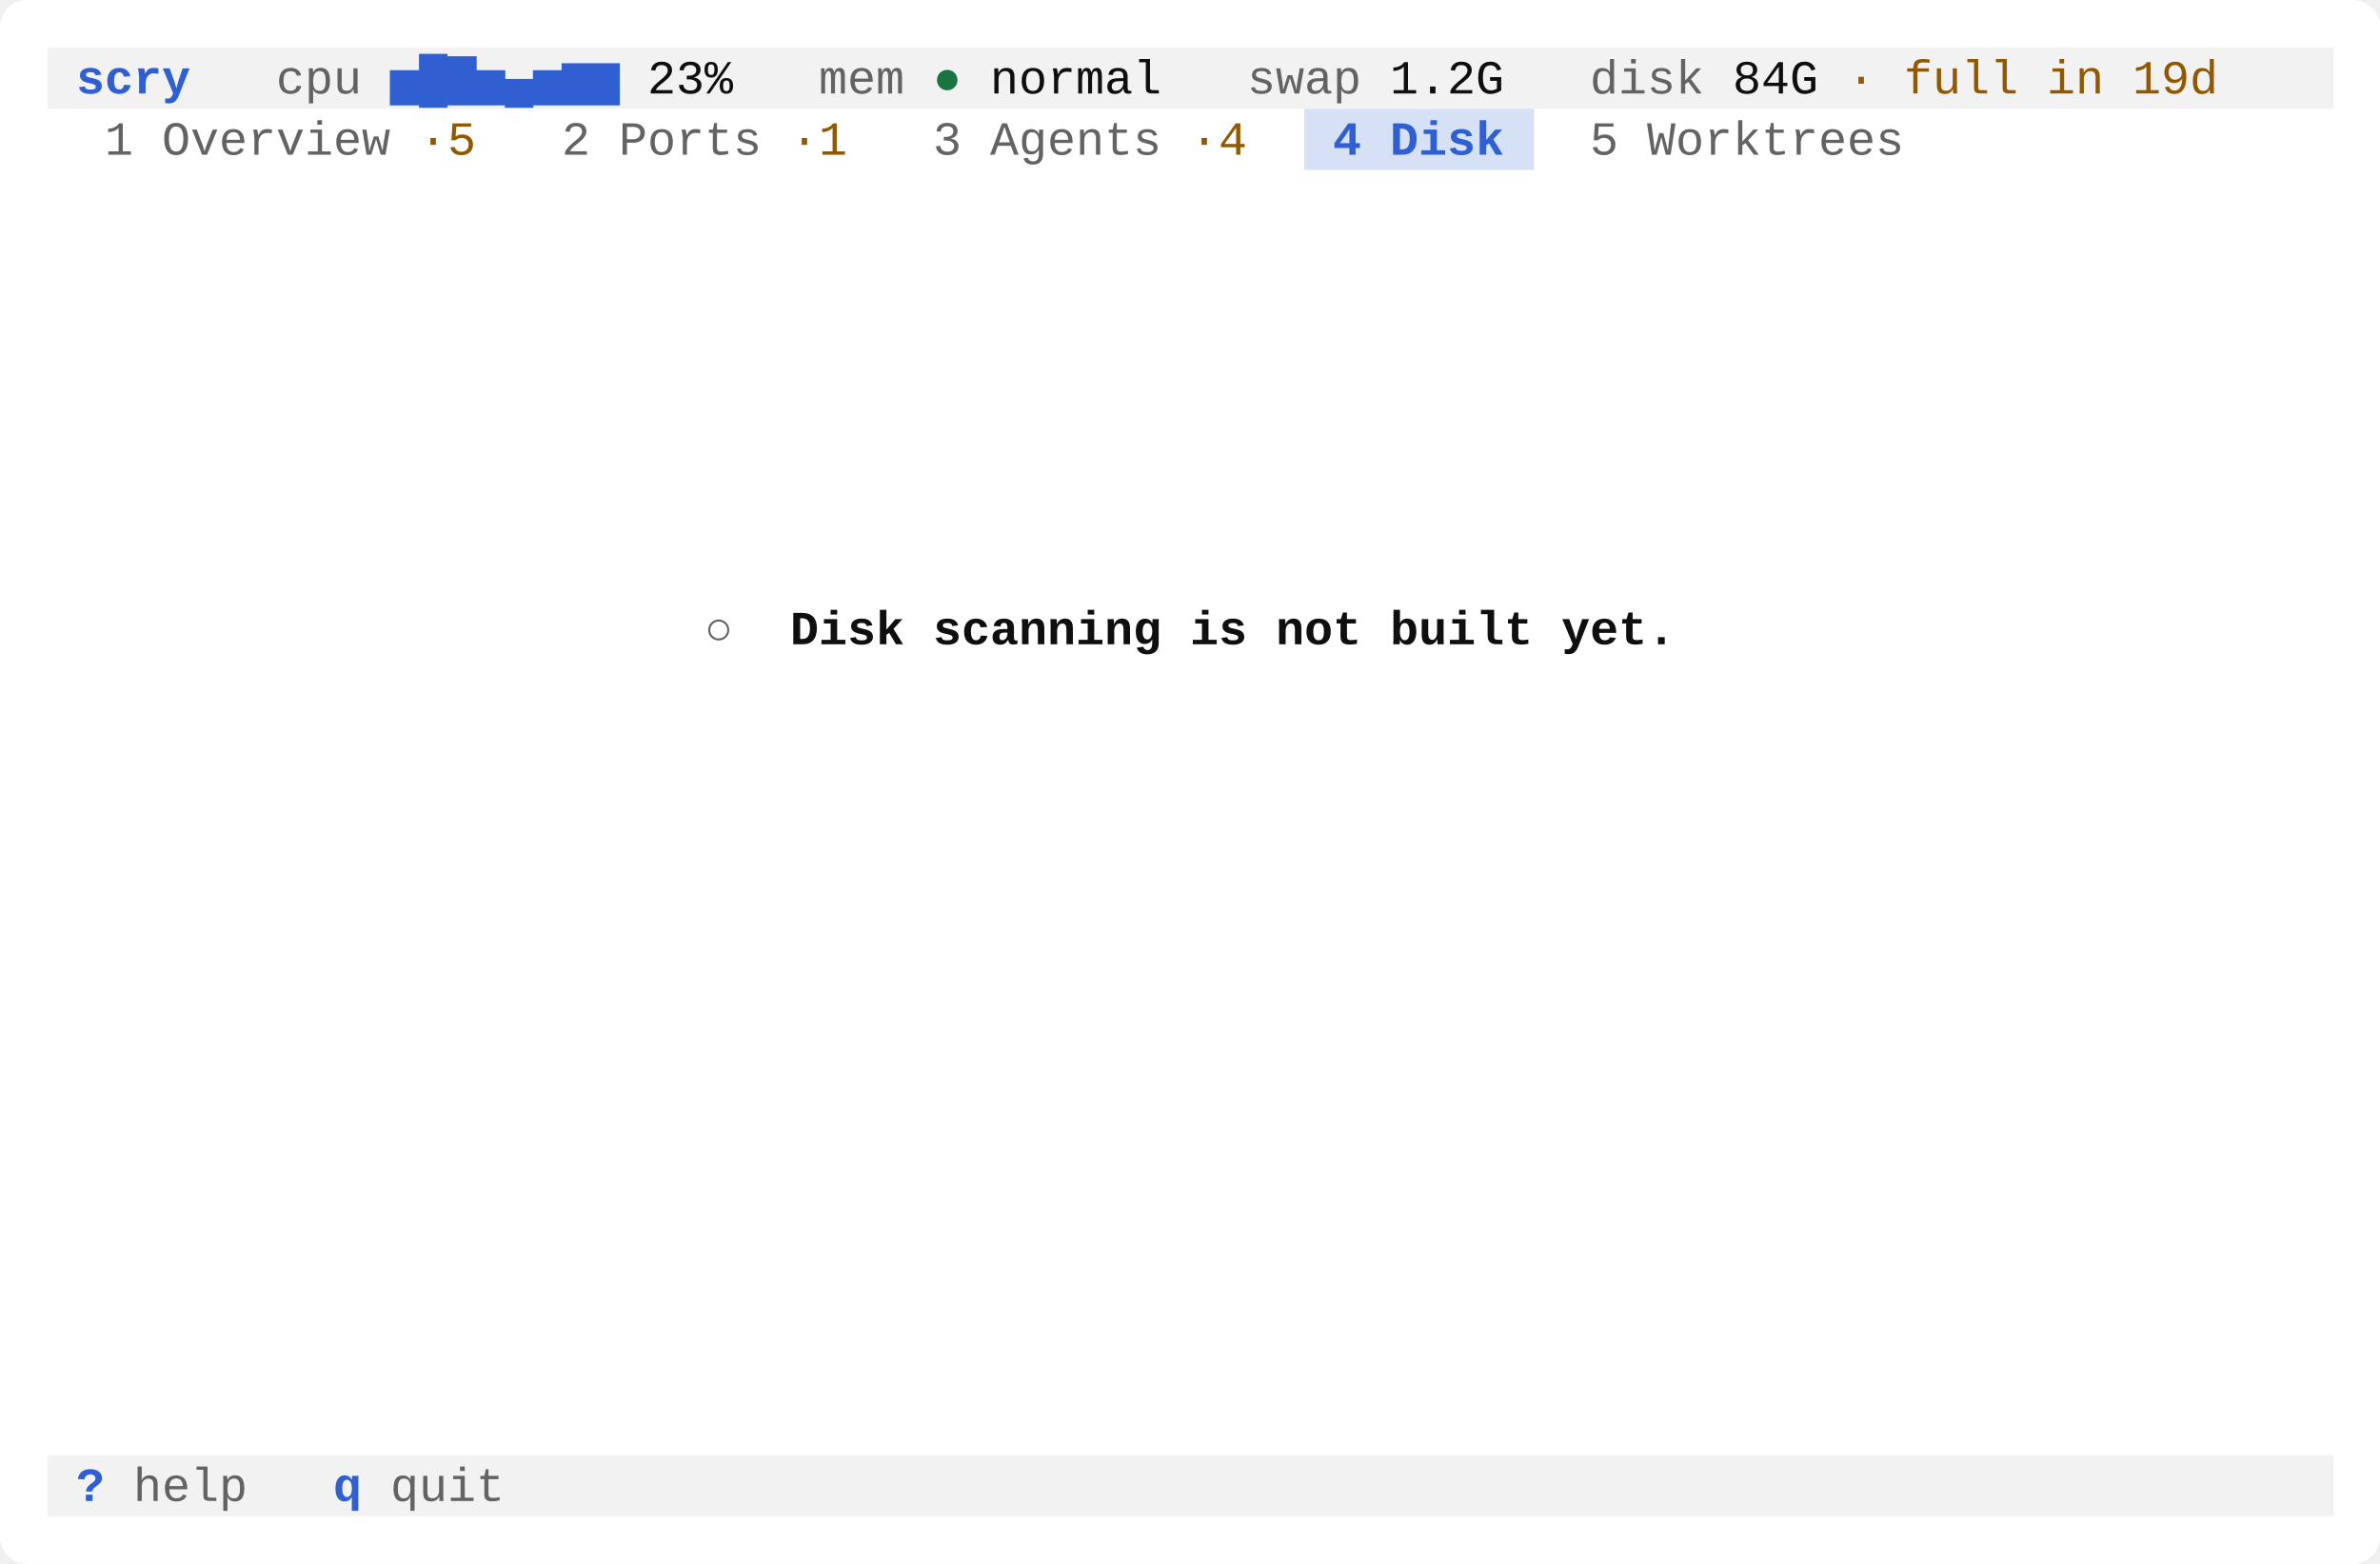
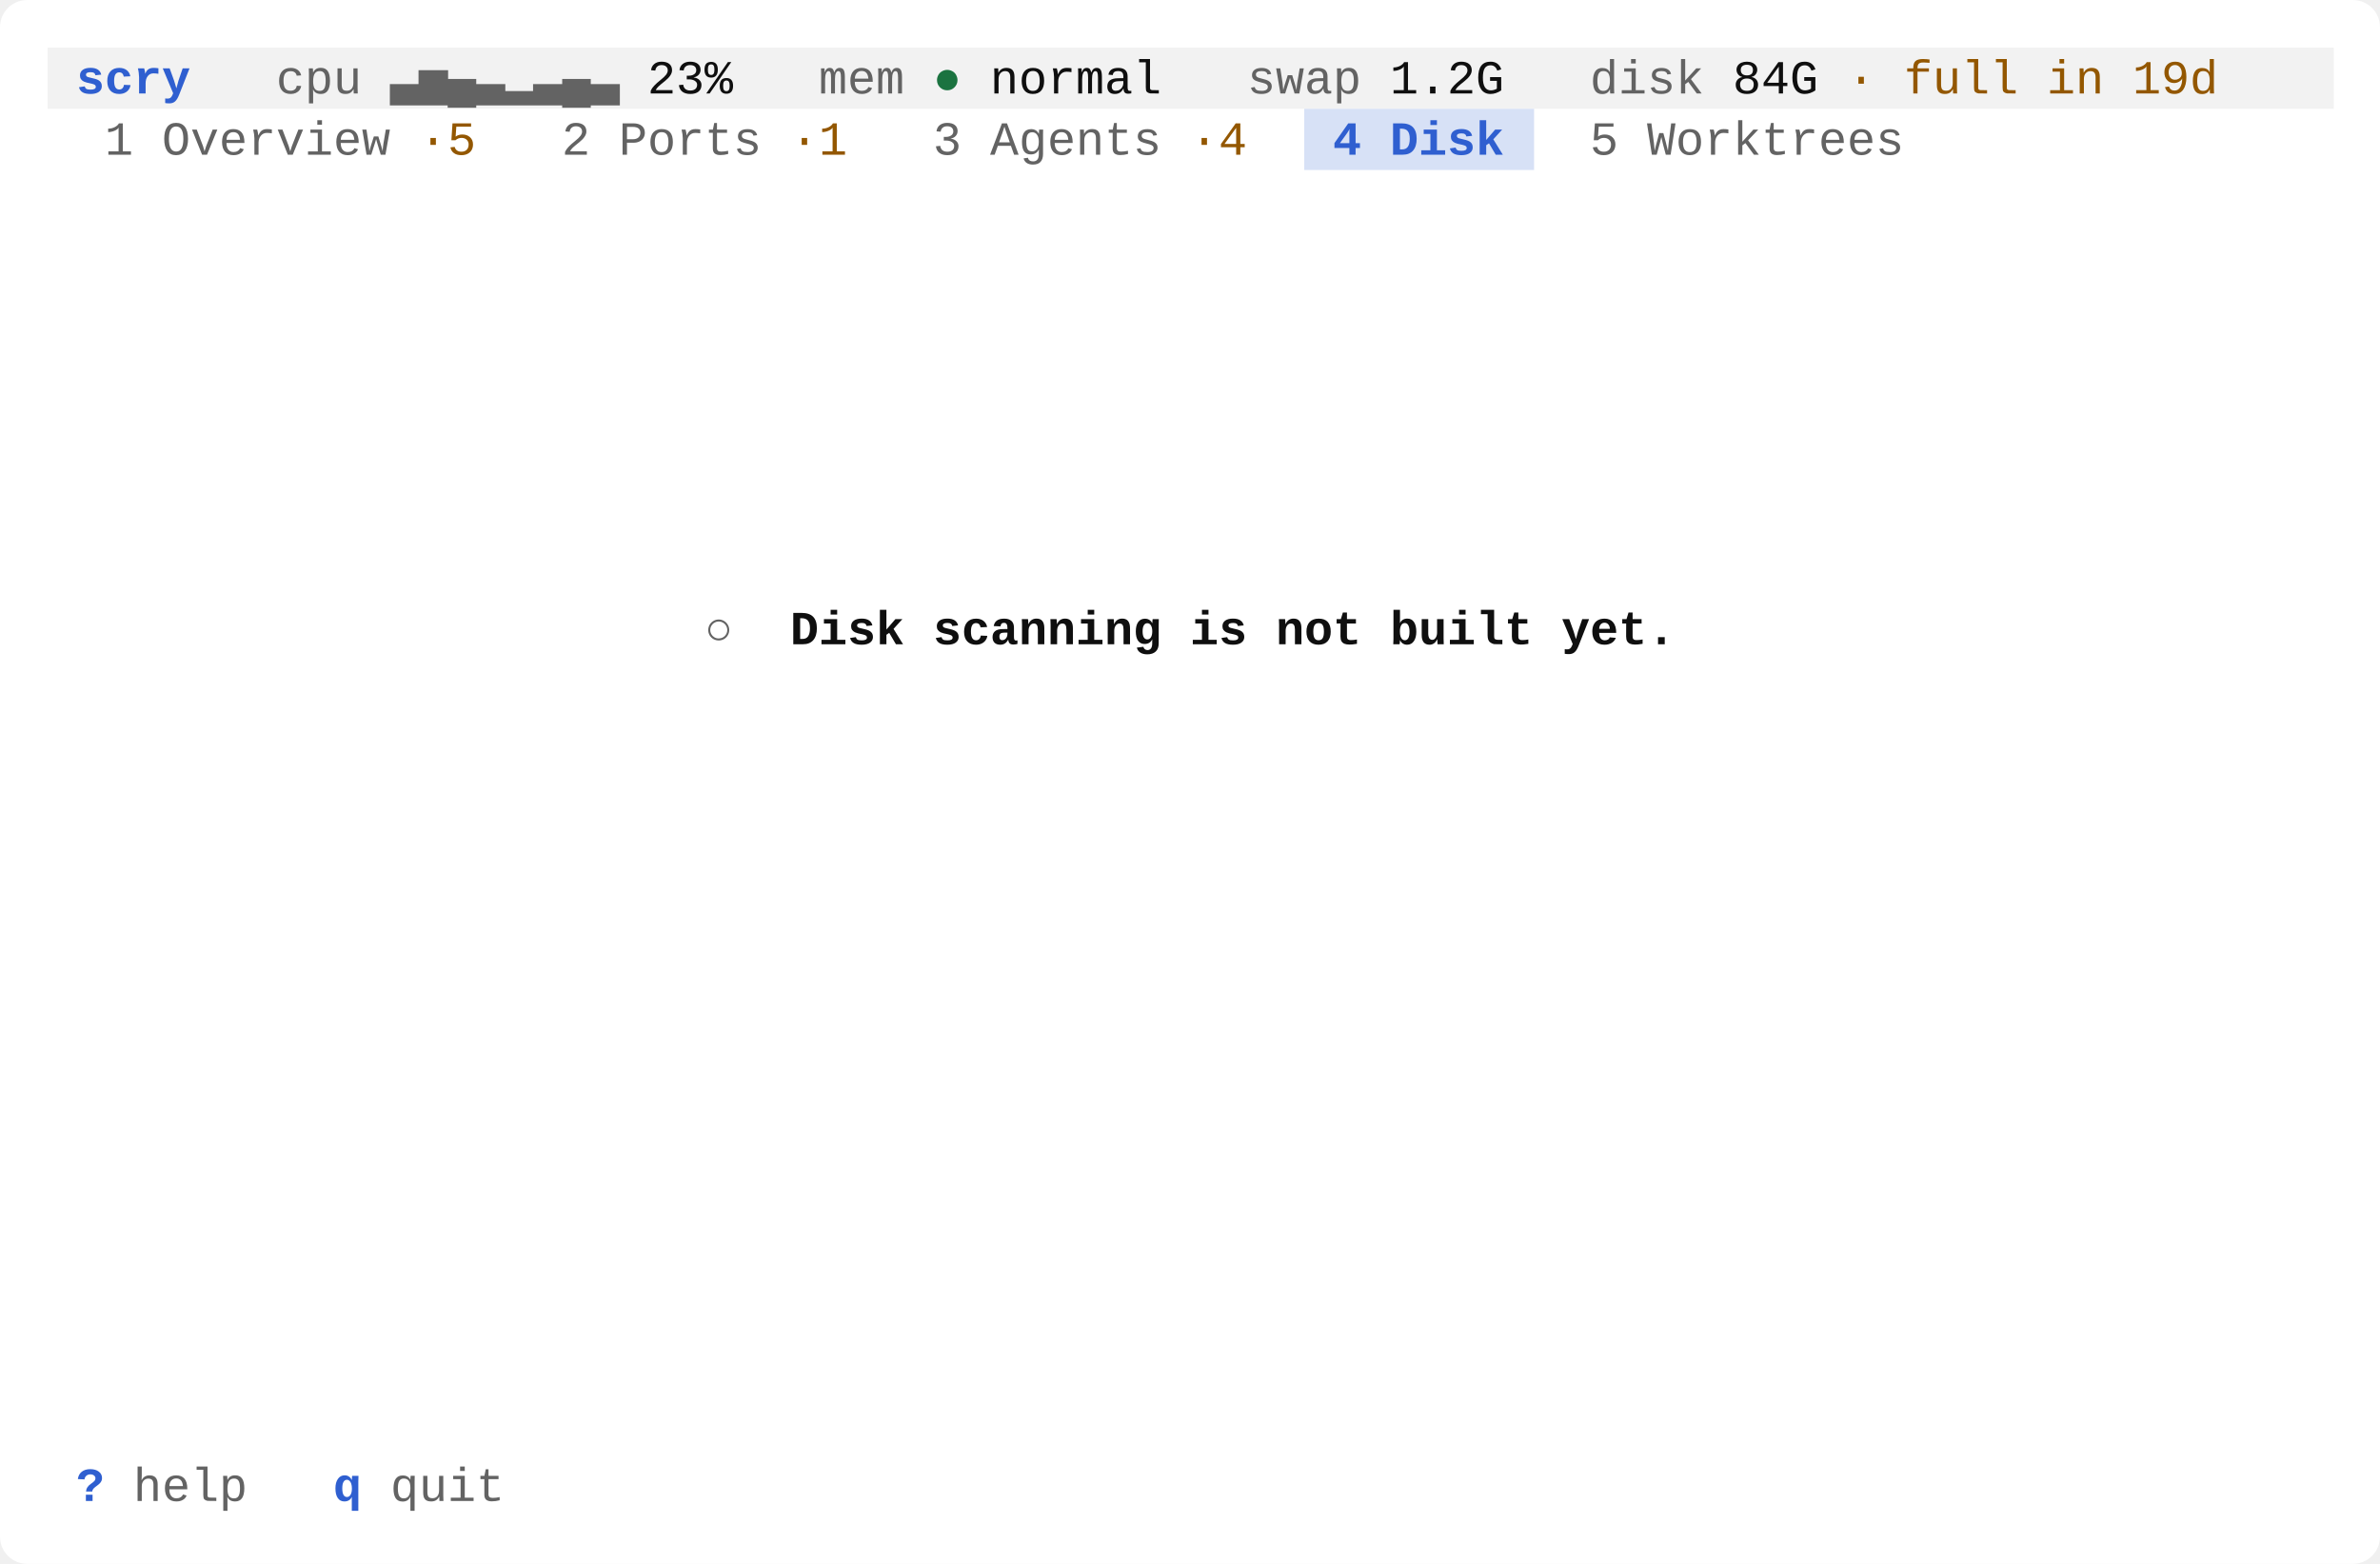
<svg xmlns="http://www.w3.org/2000/svg" width="700" height="460" viewBox="0 0 700 460">
  <style>text{font-family:ui-monospace,SFMono-Regular,"SF Mono",Menlo,Consolas,"Liberation Mono","DejaVu Sans Mono",monospace;font-size:14px;white-space:pre}</style>
  <rect width="700" height="460" rx="8" fill="#ffffff" />
  <g transform="translate(14 14)">
    <rect x="0.0" y="0" width="672.4" height="18" fill="#f2f2f2" />
    <text x="8.4" y="13.5" fill="#2f5fd0" textLength="33.6" lengthAdjust="spacingAndGlyphs" xml:space="preserve" font-weight="700">scry</text>
-     <text x="67.2" y="13.5" fill="#636363" textLength="25.2" lengthAdjust="spacingAndGlyphs" xml:space="preserve">cpu</text>
-     <text x="100.8" y="13.5" fill="#2f5fd0" textLength="67.2" lengthAdjust="spacingAndGlyphs" xml:space="preserve">▅█▇▅▄▅▆▆</text>
+     <text x="67.2" y="13.5" fill="#636363" textLength="100.8" lengthAdjust="spacingAndGlyphs" xml:space="preserve">cpu ▃▅▄▃▂▃▄▃</text>
    <text x="176.4" y="13.5" fill="#0f0f0f" textLength="25.2" lengthAdjust="spacingAndGlyphs" xml:space="preserve">23%</text>
    <text x="226.8" y="13.5" fill="#636363" textLength="25.2" lengthAdjust="spacingAndGlyphs" xml:space="preserve">mem</text>
    <text x="260.4" y="13.5" fill="#1b7340" textLength="8.4" lengthAdjust="spacingAndGlyphs" xml:space="preserve">●</text>
    <text x="277.2" y="13.5" fill="#0f0f0f" textLength="50.4" lengthAdjust="spacingAndGlyphs" xml:space="preserve">normal</text>
    <text x="352.8" y="13.5" fill="#636363" textLength="33.6" lengthAdjust="spacingAndGlyphs" xml:space="preserve">swap</text>
    <text x="394.8" y="13.5" fill="#0f0f0f" textLength="33.6" lengthAdjust="spacingAndGlyphs" xml:space="preserve">1.2G</text>
    <text x="453.6" y="13.5" fill="#636363" textLength="33.6" lengthAdjust="spacingAndGlyphs" xml:space="preserve">disk</text>
    <text x="495.6" y="13.5" fill="#0f0f0f" textLength="25.2" lengthAdjust="spacingAndGlyphs" xml:space="preserve">84G</text>
    <text x="529.2" y="13.5" fill="#935700" textLength="109.2" lengthAdjust="spacingAndGlyphs" xml:space="preserve">· full in 19d</text>
    <rect x="369.6" y="18" width="67.6" height="18" fill="#d7e1f6" />
    <text x="16.8" y="31.5" fill="#636363" textLength="84.0" lengthAdjust="spacingAndGlyphs" xml:space="preserve">1 Overview</text>
    <text x="109.2" y="31.5" fill="#935700" textLength="16.8" lengthAdjust="spacingAndGlyphs" xml:space="preserve">·5</text>
    <text x="151.2" y="31.5" fill="#636363" textLength="58.8" lengthAdjust="spacingAndGlyphs" xml:space="preserve">2 Ports</text>
    <text x="218.4" y="31.5" fill="#935700" textLength="16.8" lengthAdjust="spacingAndGlyphs" xml:space="preserve">·1</text>
    <text x="260.4" y="31.5" fill="#636363" textLength="67.2" lengthAdjust="spacingAndGlyphs" xml:space="preserve">3 Agents</text>
    <text x="336.0" y="31.5" fill="#935700" textLength="16.8" lengthAdjust="spacingAndGlyphs" xml:space="preserve">·4</text>
    <text x="378.0" y="31.5" fill="#2f5fd0" textLength="50.4" lengthAdjust="spacingAndGlyphs" xml:space="preserve" font-weight="700">4 Disk</text>
    <text x="453.6" y="31.5" fill="#636363" textLength="92.4" lengthAdjust="spacingAndGlyphs" xml:space="preserve">5 Worktrees</text>
    <text x="193.2" y="175.5" fill="#636363" textLength="8.4" lengthAdjust="spacingAndGlyphs" xml:space="preserve">○</text>
    <text x="218.4" y="175.5" fill="#0f0f0f" textLength="260.4" lengthAdjust="spacingAndGlyphs" xml:space="preserve" font-weight="700">Disk scanning is not built yet.</text>
-     <rect x="0.0" y="414" width="672.4" height="18" fill="#f2f2f2" />
    <text x="8.4" y="427.5" fill="#2f5fd0" textLength="8.4" lengthAdjust="spacingAndGlyphs" xml:space="preserve" font-weight="700">?</text>
    <text x="25.2" y="427.5" fill="#636363" textLength="33.6" lengthAdjust="spacingAndGlyphs" xml:space="preserve">help</text>
    <text x="84.0" y="427.5" fill="#2f5fd0" textLength="8.4" lengthAdjust="spacingAndGlyphs" xml:space="preserve" font-weight="700">q</text>
    <text x="100.8" y="427.5" fill="#636363" textLength="33.6" lengthAdjust="spacingAndGlyphs" xml:space="preserve">quit</text>
  </g>
</svg>
